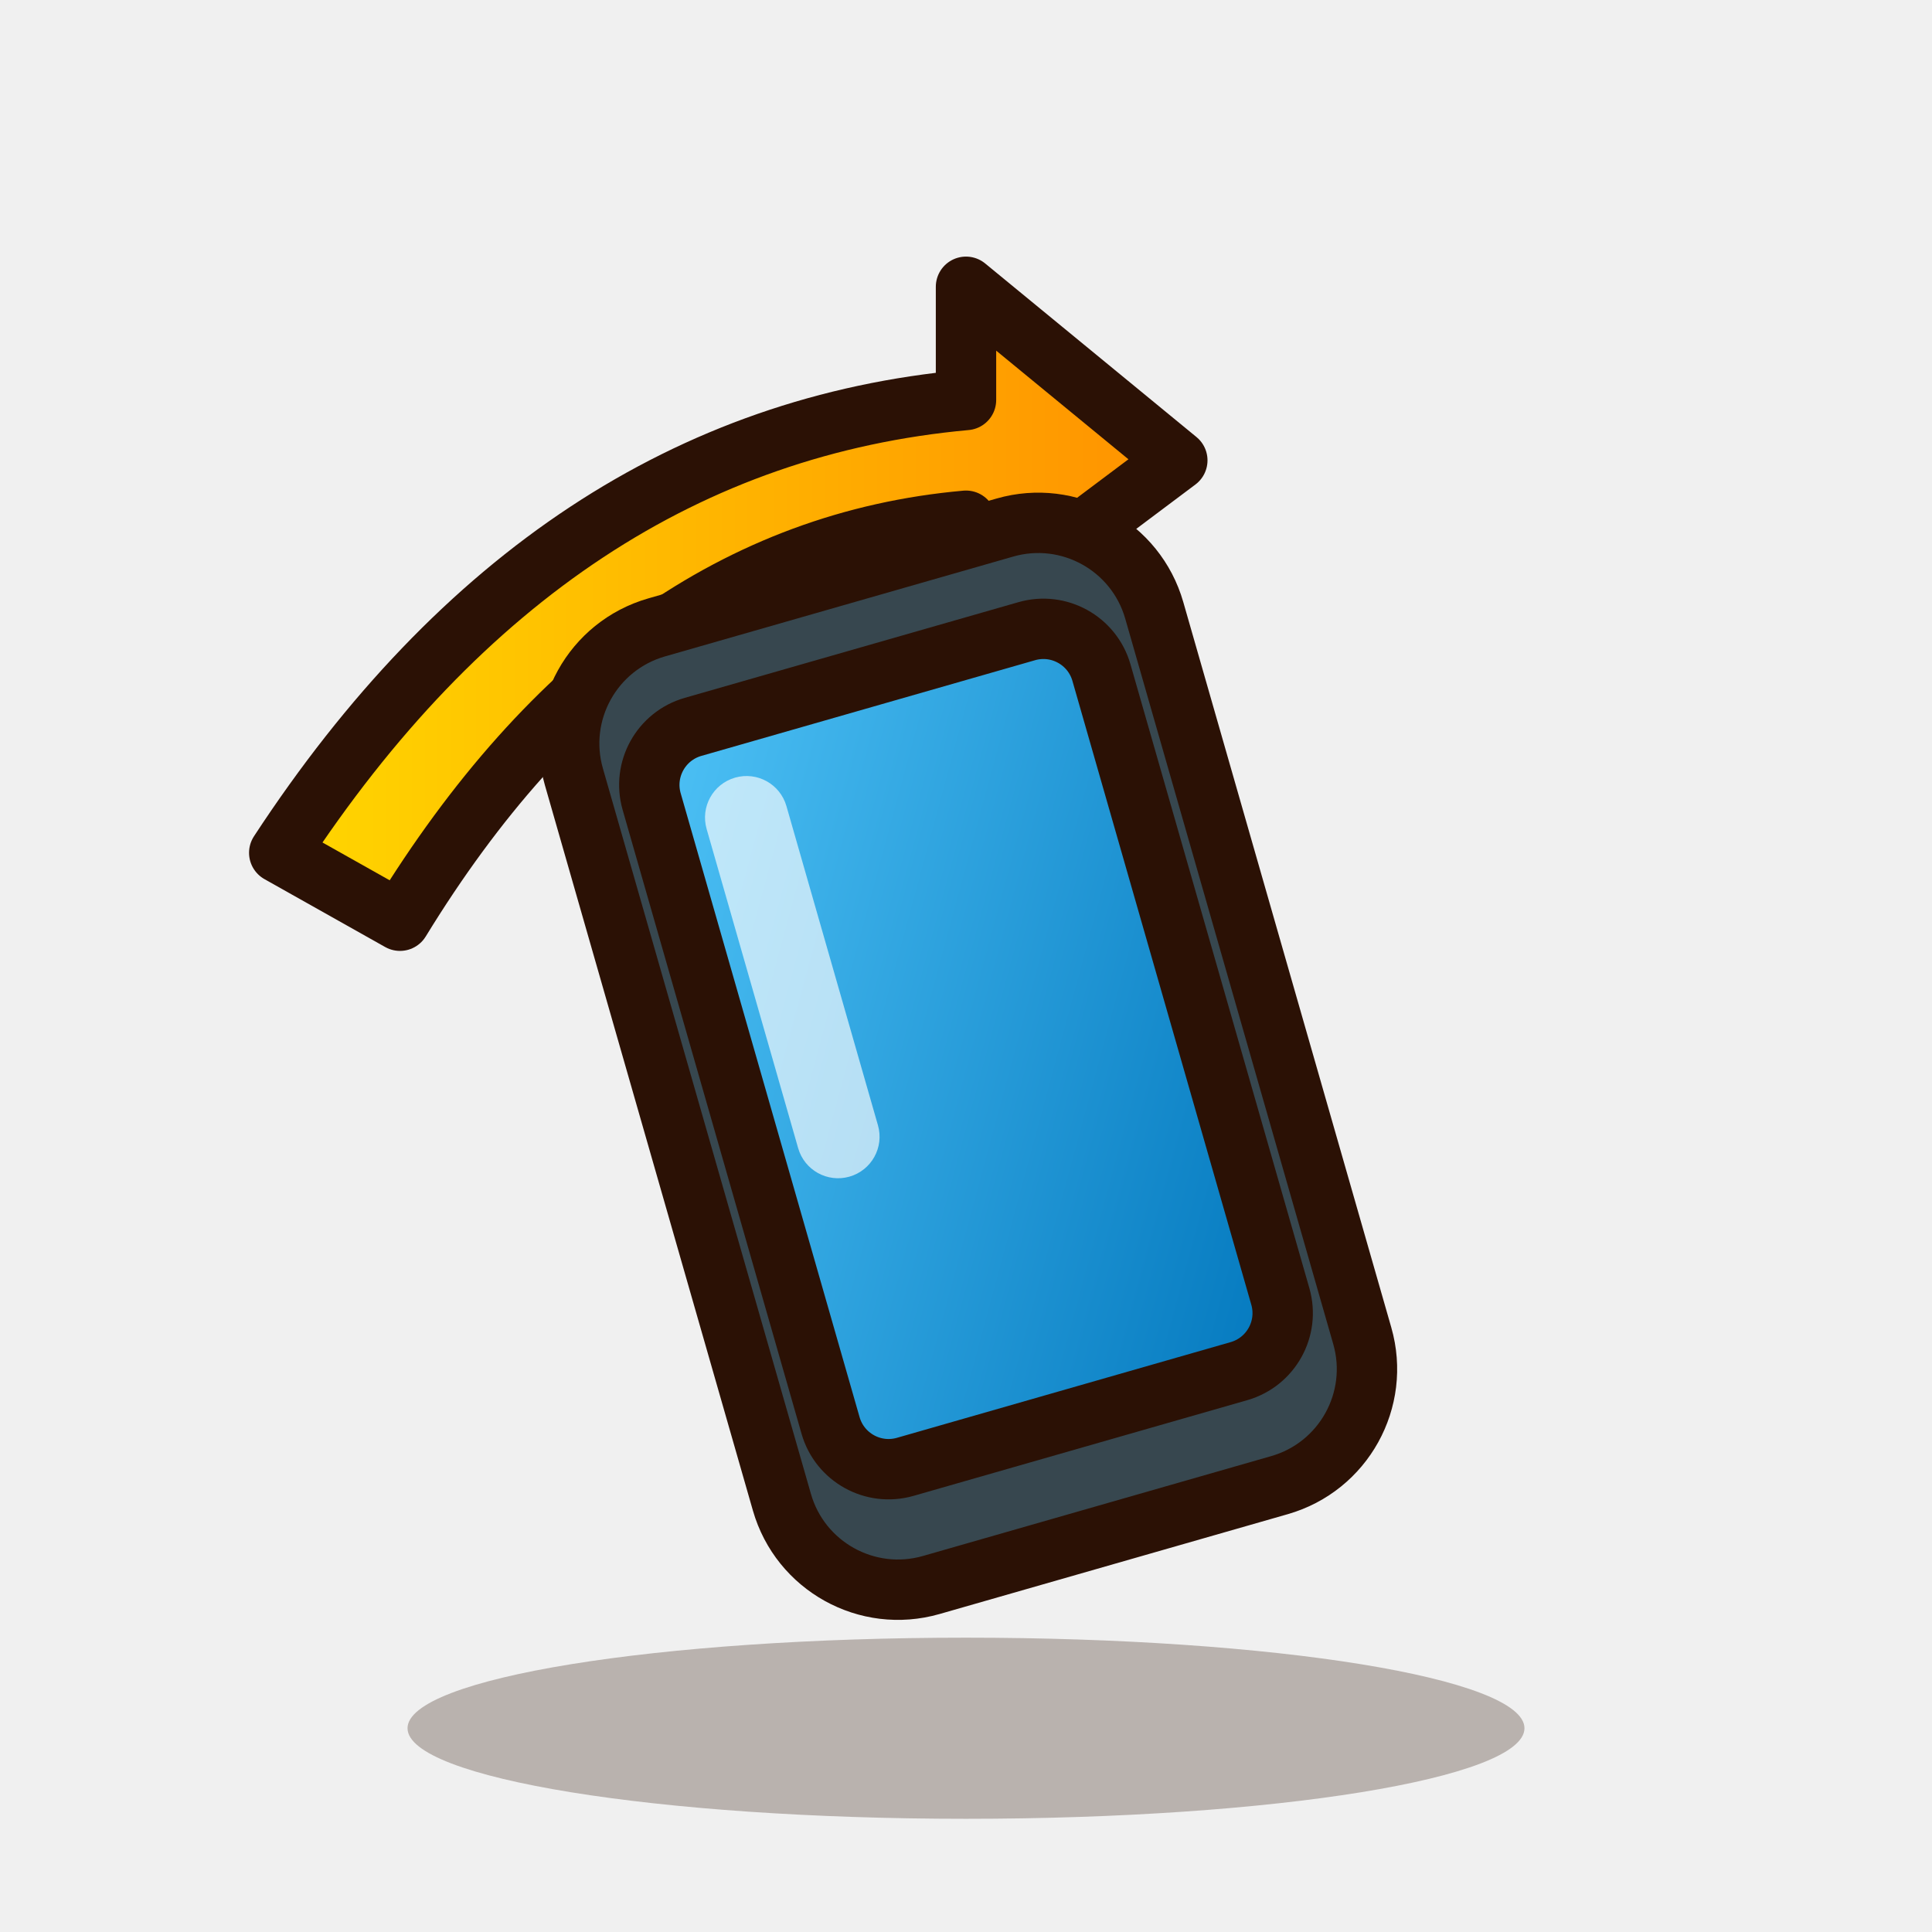
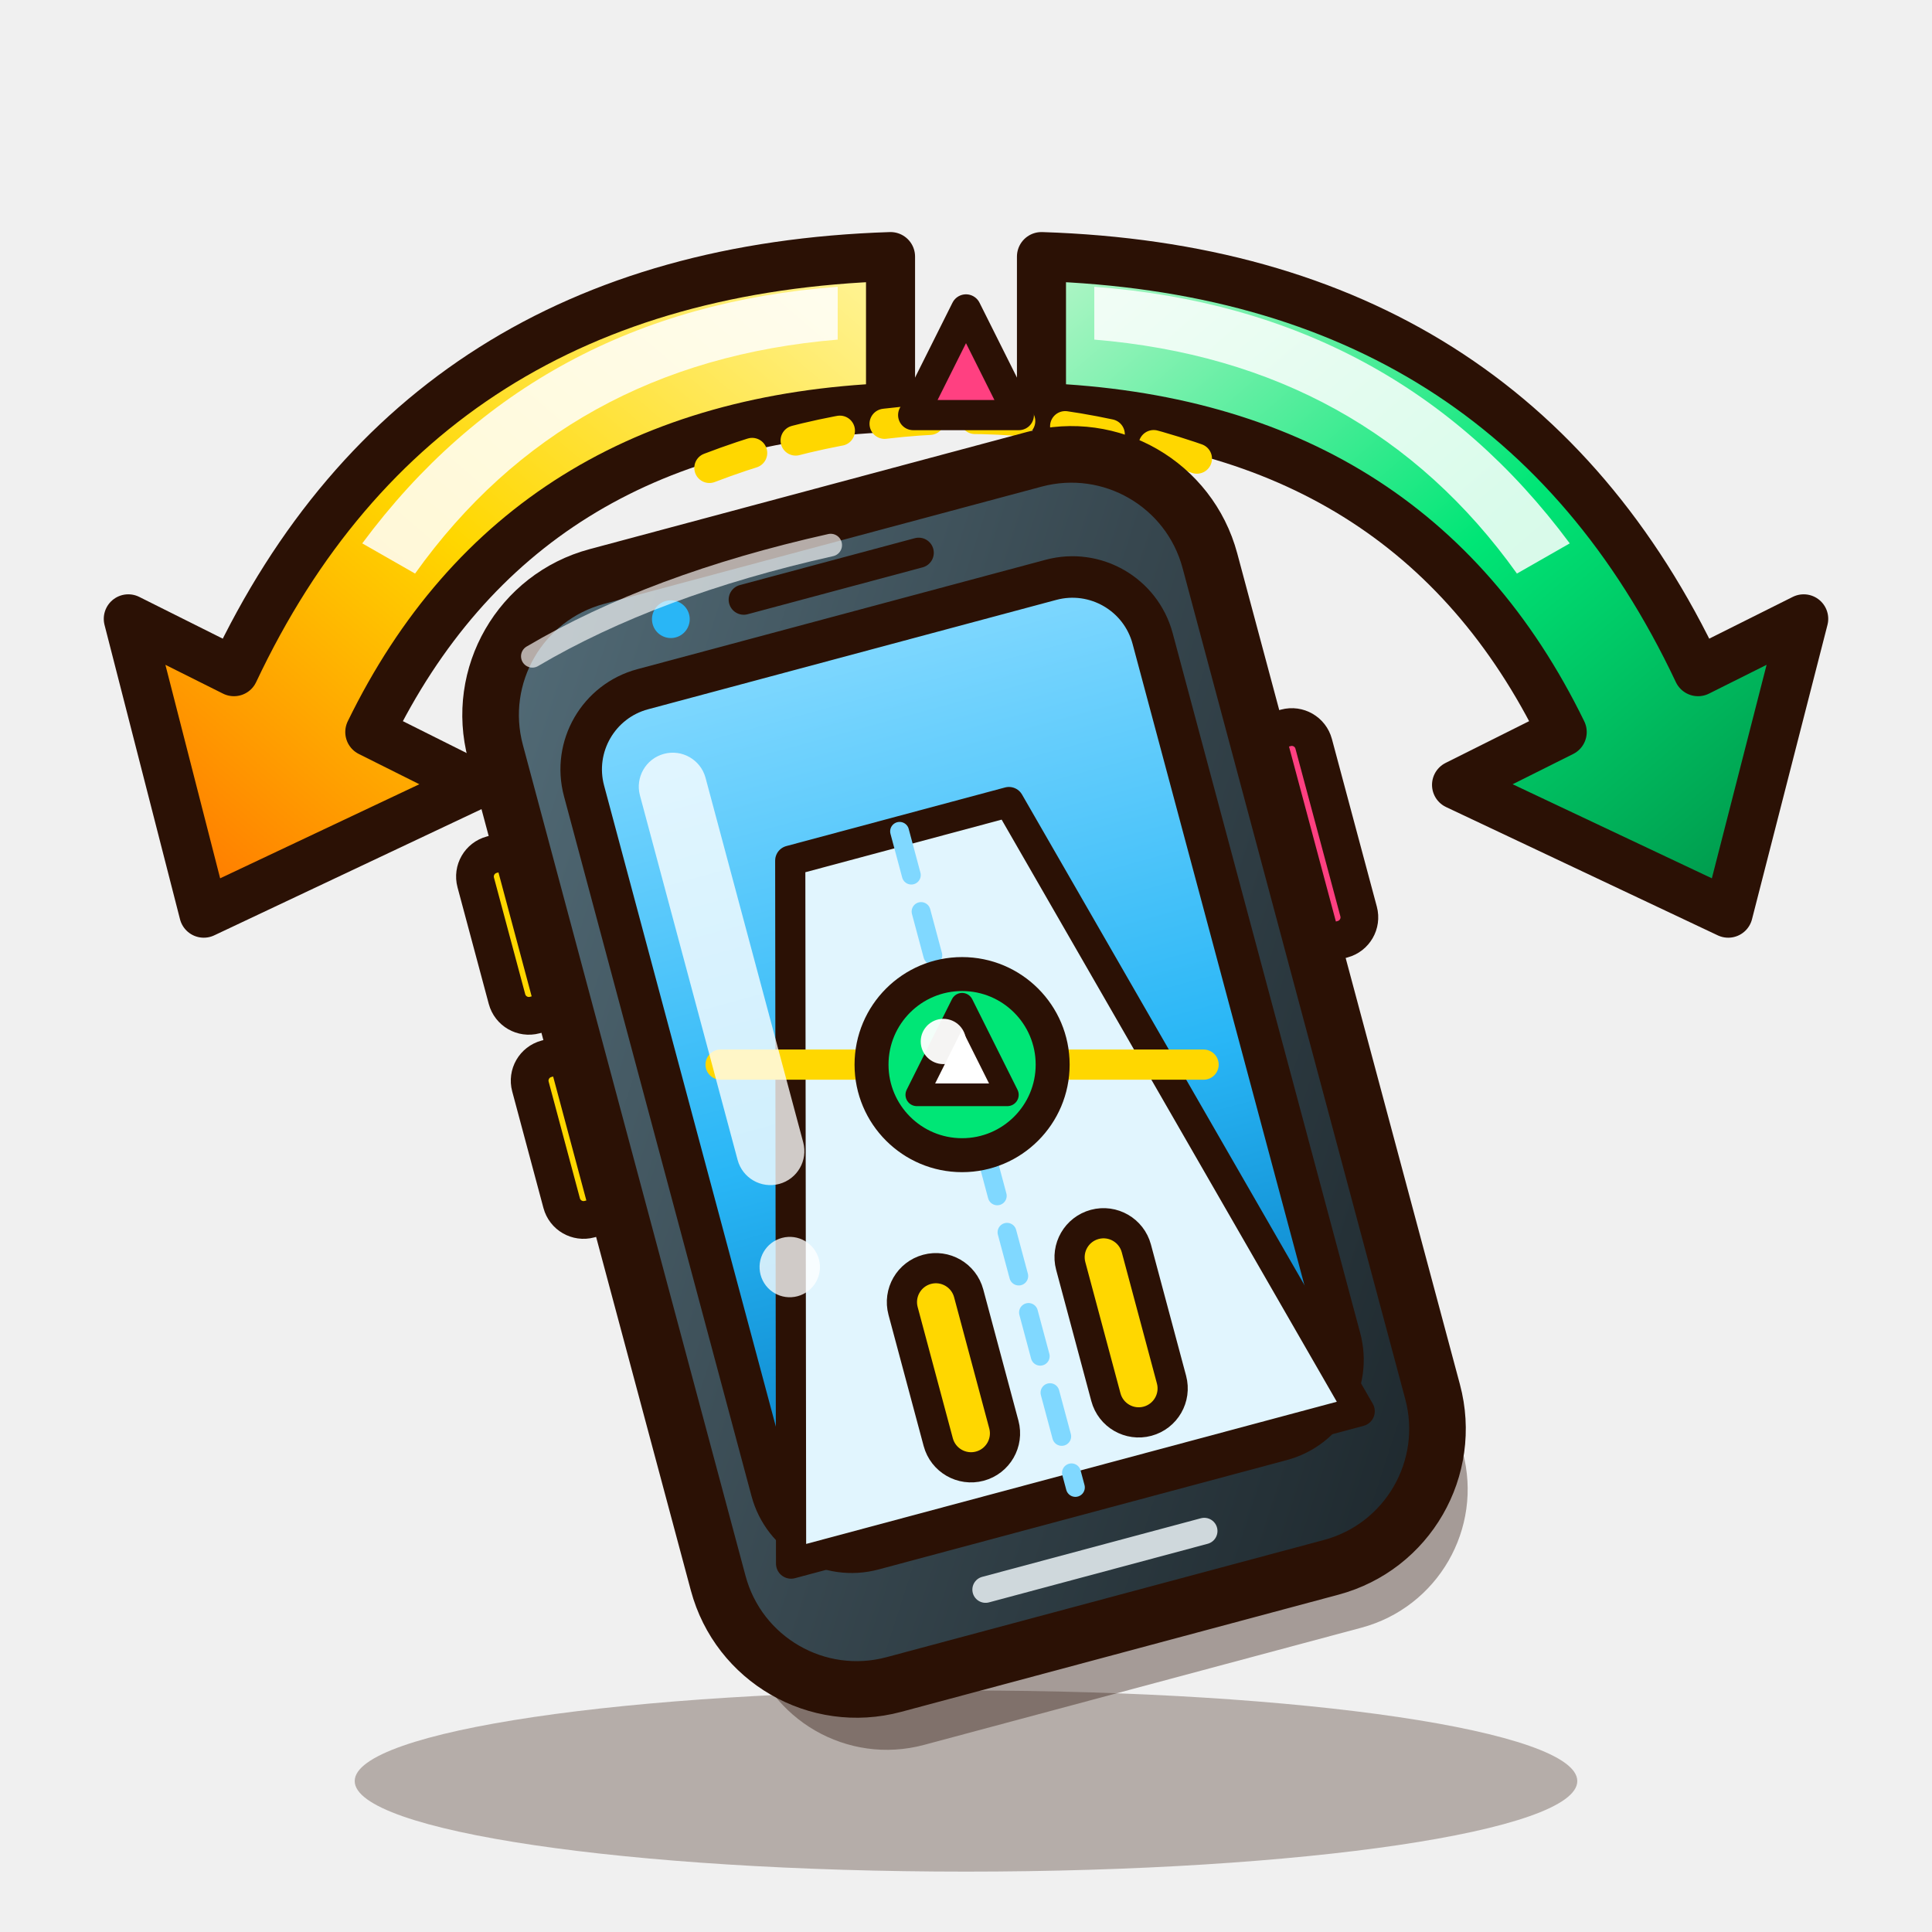
<svg xmlns="http://www.w3.org/2000/svg" viewBox="0 0 512 512">
  <defs>
-     <linearGradient id="phoneBodyGrad" x1="0%" y1="0%" x2="100%" y2="100%">
-       <stop offset="0%" stop-color="#4FC3F7" />
+     <linearGradient id="phoneChassisGrad" x1="0%" y1="0%" x2="100%" y2="100%">
+       <stop offset="0%" stop-color="#546E7A" />
+       <stop offset="50%" stop-color="#37474F" />
+       <stop offset="100%" stop-color="#1C262B" />
+     </linearGradient>
+     <linearGradient id="phoneScreenGrad" x1="0%" y1="0%" x2="0%" y2="100%">
+       <stop offset="0%" stop-color="#80D8FF" />
+       <stop offset="55%" stop-color="#29B6F6" />
      <stop offset="100%" stop-color="#0277BD" />
    </linearGradient>
-     <linearGradient id="tiltArrowGrad" x1="0%" y1="0%" x2="100%" y2="0%">
-       <stop offset="0%" stop-color="#FFD700" />
-       <stop offset="100%" stop-color="#FF9100" />
+     <linearGradient id="tiltLeftArrowGrad" x1="100%" y1="0%" x2="0%" y2="100%">
+       <stop offset="0%" stop-color="#FFF59D" />
+       <stop offset="50%" stop-color="#FFD700" />
+       <stop offset="100%" stop-color="#FF6D00" />
+     </linearGradient>
+     <linearGradient id="tiltRightArrowGrad" x1="0%" y1="0%" x2="100%" y2="100%">
+       <stop offset="0%" stop-color="#B9F6CA" />
+       <stop offset="50%" stop-color="#00E676" />
+       <stop offset="100%" stop-color="#008E46" />
    </linearGradient>
  </defs>
  <g id="base-shadow">
-     <ellipse cx="256" cy="458" rx="148" ry="24" fill="#2B1105" opacity="0.28" />
+     <ellipse cx="256" cy="472" rx="162" ry="24" fill="#2B1105" opacity="0.30" />
+     <g transform="translate(8, 16) rotate(-15 256 286)">
+       <rect x="158" y="132" width="196" height="304" rx="38" fill="#2B1105" opacity="0.38" />
+     </g>
  </g>
-   <g id="main-body" stroke="#2B1105" stroke-width="16" stroke-linejoin="round" stroke-linecap="round">
-     <path d="M74 226 Q146 116 256 106 L256 76 L312 122 L256 164 L256 138 Q166 146 106 244 Z" fill="url(#tiltArrowGrad)" />
-     <g transform="rotate(-16 256 278)">
-       <rect x="176" y="148" width="160" height="264" rx="32" fill="#37474F" />
-       <rect x="194" y="176" width="124" height="204" rx="16" fill="url(#phoneBodyGrad)" />
+   <g id="main-body" stroke="#2B1105" stroke-width="14" stroke-linejoin="round" stroke-linecap="round">
+     <path d="M236 68 Q112 72 62 178 L34 164 L54 242 L126 208 L98 194 Q138 112 236 108 Z" fill="url(#tiltLeftArrowGrad)" stroke-width="13" />
+     <path d="M276 68 Q400 72 450 178 L478 164 L458 242 L386 208 L414 194 Q374 112 276 108 Z" fill="url(#tiltRightArrowGrad)" stroke-width="13" />
+     <path d="M188 124 Q256 98 324 124" fill="none" stroke="#FFD700" stroke-width="8" stroke-dasharray="12 12" />
+     <polygon points="256,82 270,110 242,110" fill="#FF4081" stroke-width="8" />
+     <g transform="rotate(-15 256 286)">
+       <rect x="144" y="196" width="18" height="44" rx="6" fill="#FFD700" stroke-width="10" />
+       <rect x="144" y="252" width="18" height="44" rx="6" fill="#FFD700" stroke-width="10" />
+       <rect x="350" y="218" width="18" height="58" rx="6" fill="#FF4081" stroke-width="10" />
+       <rect x="158" y="132" width="196" height="304" rx="38" fill="url(#phoneChassisGrad)" stroke-width="15" />
+       <rect x="178" y="164" width="156" height="236" rx="22" fill="url(#phoneScreenGrad)" stroke-width="11" />
+       <path d="M226 218 L286 218 L334 398 L178 398 Z" fill="#E1F5FE" stroke-width="8" />
+       <line x1="256" y1="218" x2="256" y2="398" stroke="#80D8FF" stroke-width="5" stroke-dasharray="12 10" />
+       <g transform="rotate(15 256 282)">
+         <line x1="192" y1="282" x2="320" y2="282" stroke="#FFD700" stroke-width="8" />
+         <circle cx="256" cy="282" r="24" fill="#00E676" stroke-width="9" />
+         <polygon points="256,266 268,290 244,290" fill="#FFFFFF" stroke-width="6" />
+       </g>
+       <rect x="224" y="332" width="18" height="54" rx="9" fill="#FFD700" stroke-width="8" />
+       <rect x="270" y="332" width="18" height="54" rx="9" fill="#FFD700" stroke-width="8" />
+       <line x1="232" y1="148" x2="280" y2="148" stroke="#2B1105" stroke-width="8" />
+       <circle cx="212" cy="148" r="5" fill="#29B6F6" stroke="none" />
+       <line x1="226" y1="418" x2="286" y2="418" stroke="#CFD8DC" stroke-width="7" />
    </g>
  </g>
  <g id="specular-highlights">
-     <rect x="206" y="192" width="22" height="110" rx="11" transform="rotate(-16 256 278)" fill="#FFFFFF" opacity="0.65" />
+     <g transform="rotate(-15 256 286)">
+       <rect x="192" y="182" width="18" height="118" rx="9" fill="#FFFFFF" opacity="0.78" />
+       <circle cx="198" cy="322" r="8" fill="#FFFFFF" opacity="0.78" />
+       <path d="M174 148 Q210 138 258 140" fill="none" stroke="#FFFFFF" stroke-width="6" stroke-linecap="round" opacity="0.65" />
+     </g>
+     <path d="M222 76 Q142 82 96 144 L110 152 Q150 96 222 90 Z" fill="#FFFFFF" opacity="0.85" />
+     <path d="M290 76 Q370 82 416 144 L402 152 Q362 96 290 90 Z" fill="#FFFFFF" opacity="0.85" />
+     <circle cx="250" cy="276" r="6" fill="#FFFFFF" opacity="0.95" />
  </g>
</svg>
